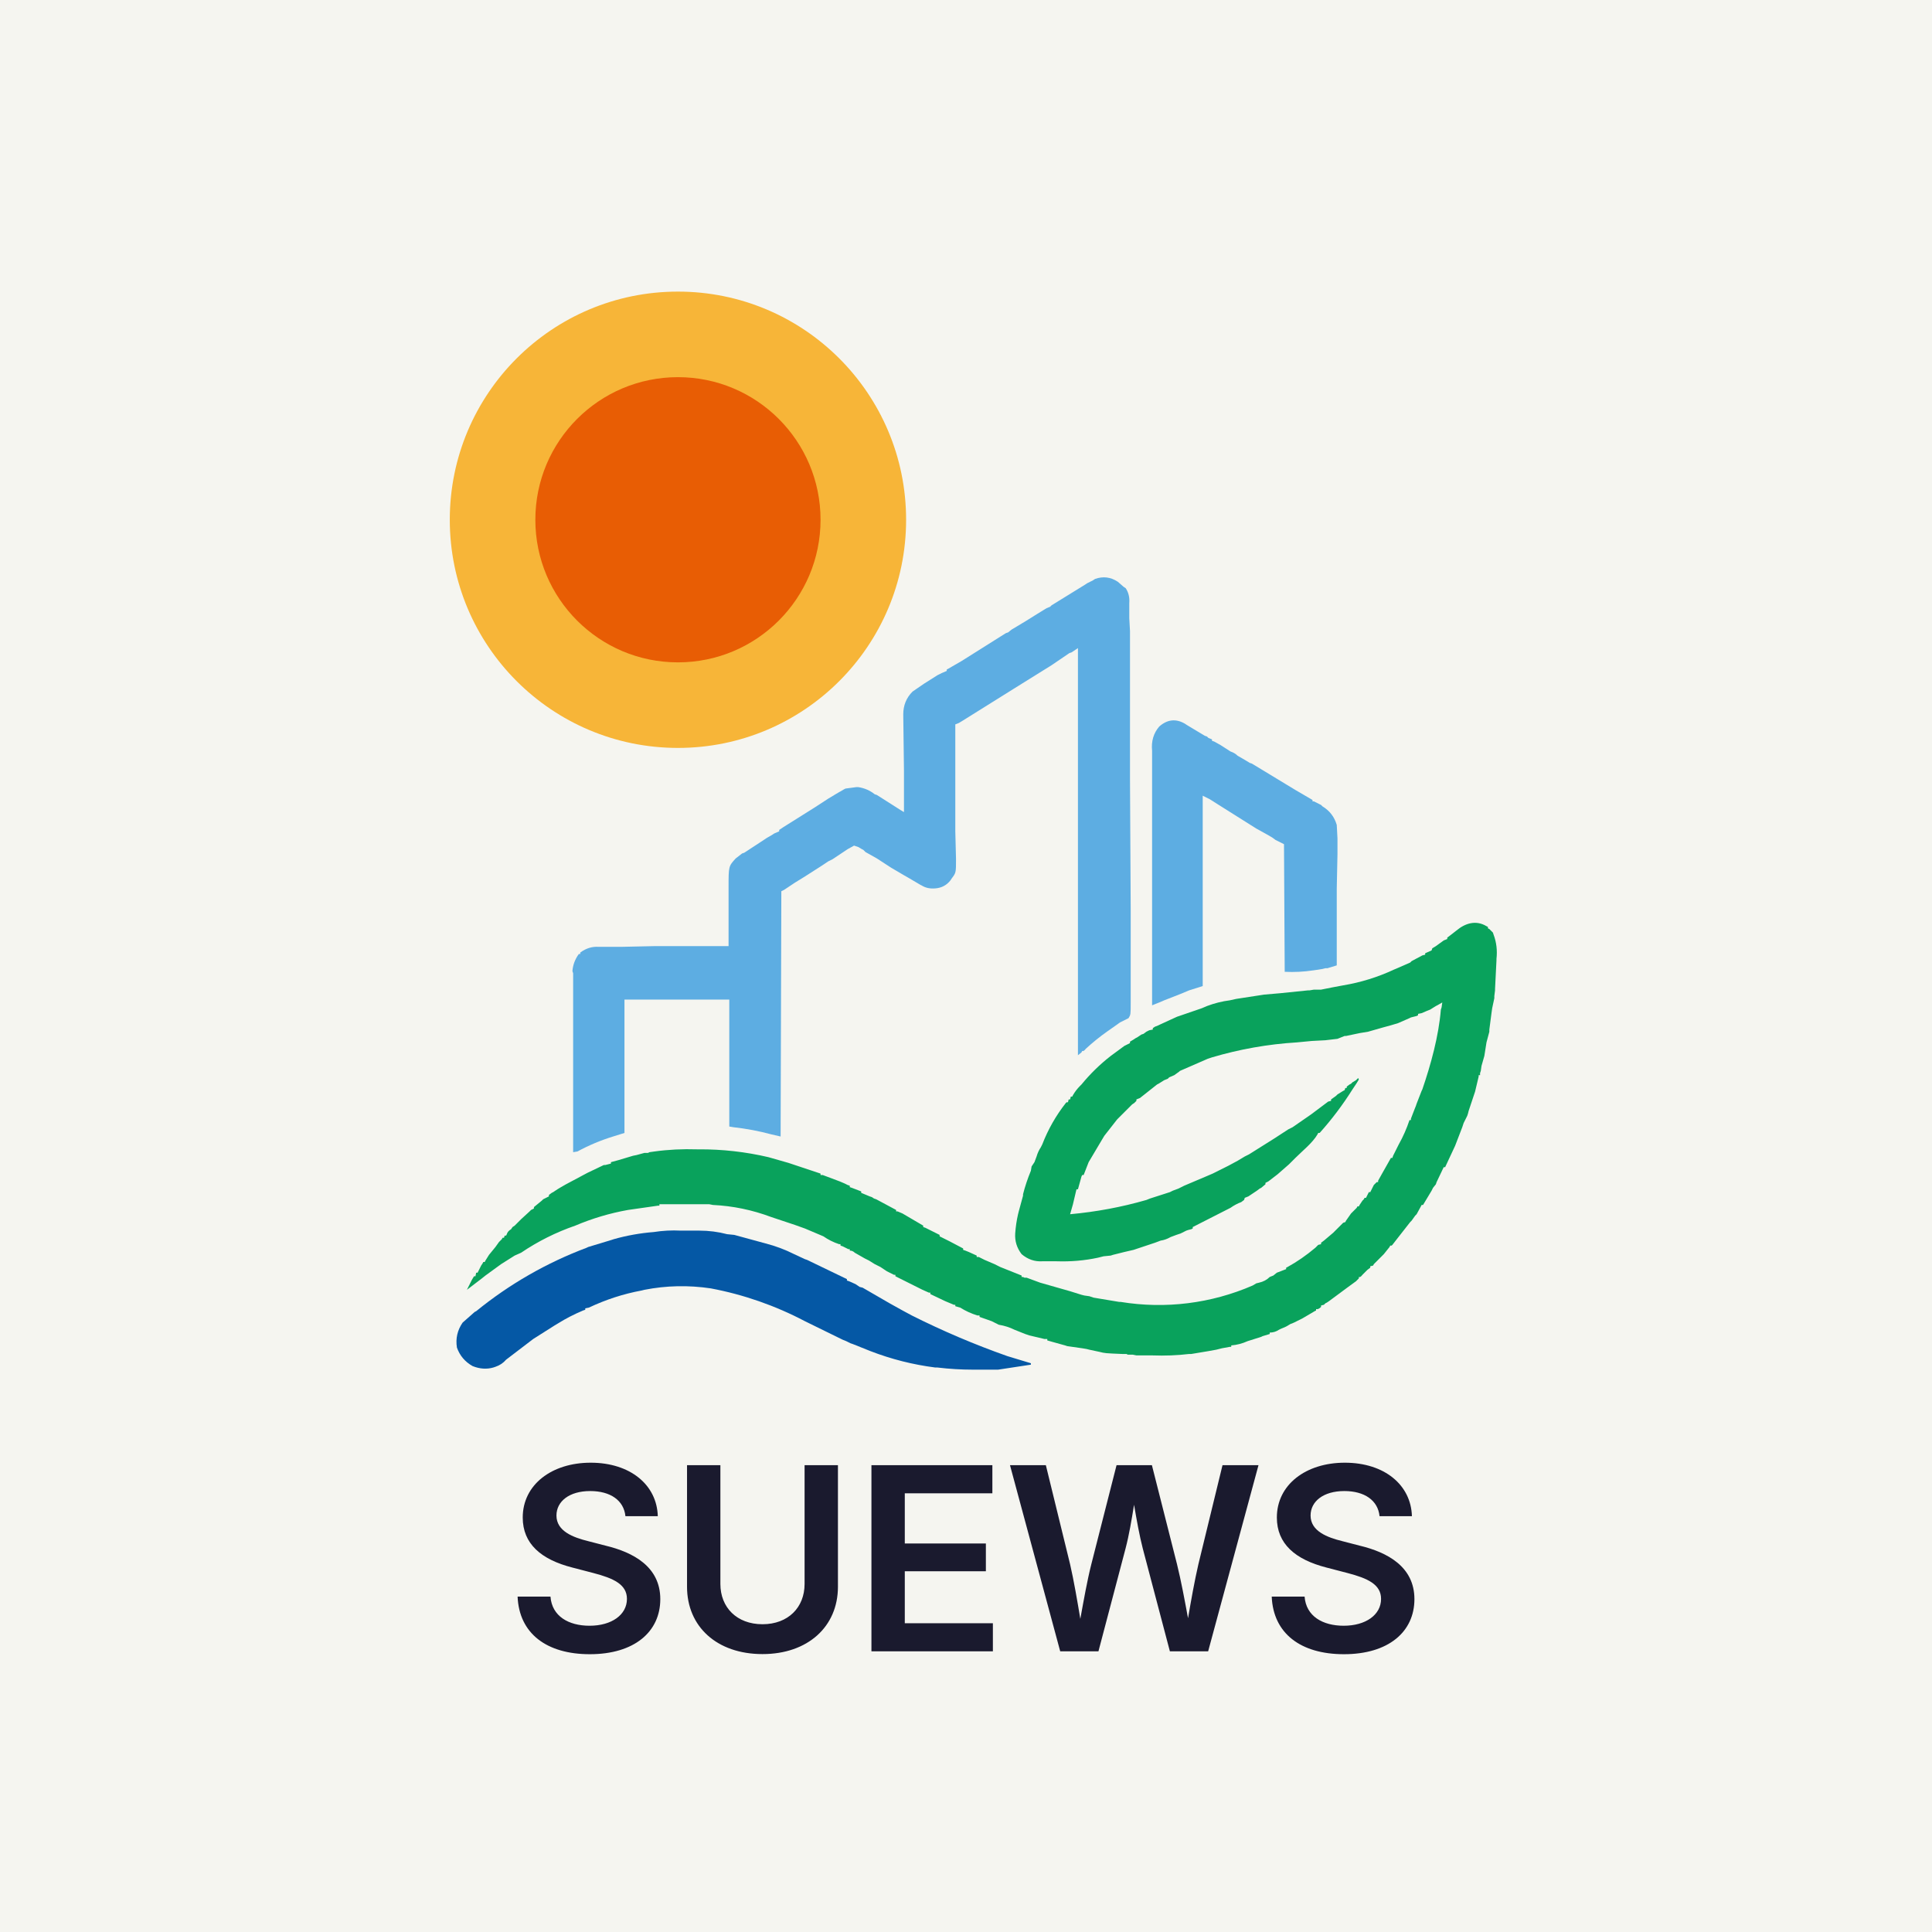
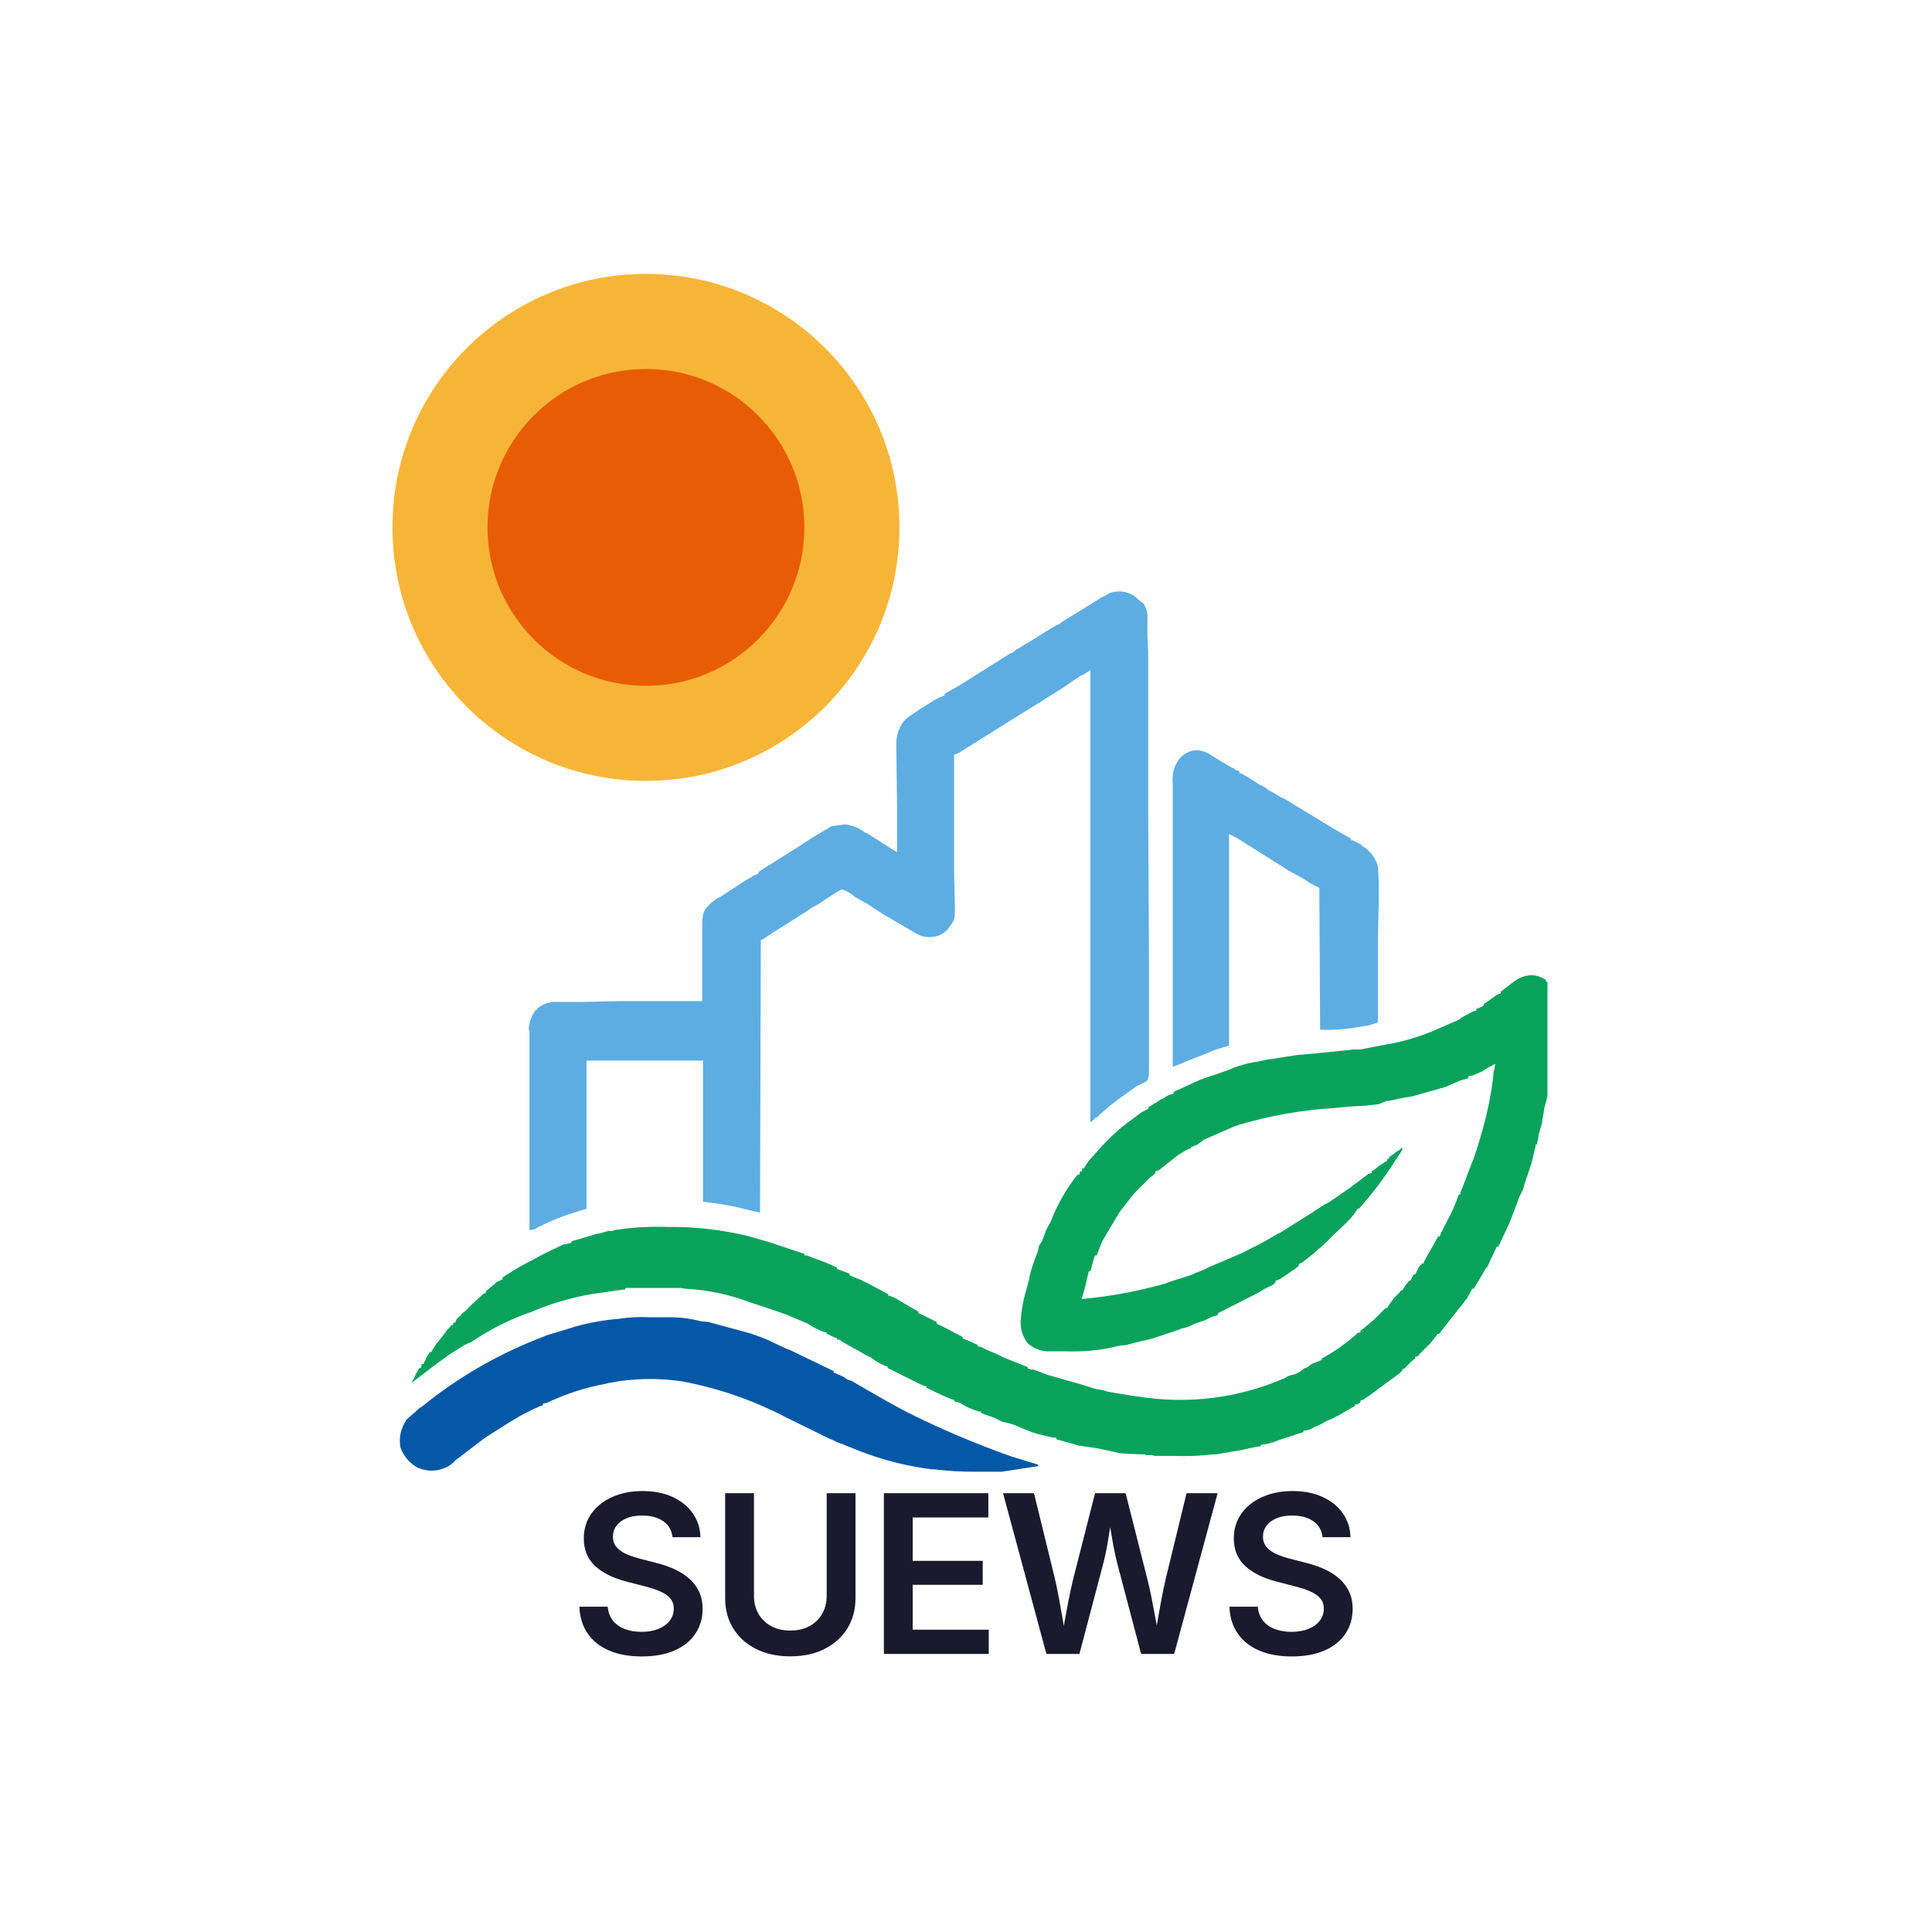
<svg xmlns="http://www.w3.org/2000/svg" viewBox="0 0 1000 1000" width="512" height="512">
-   <rect width="1000" height="1000" fill="#F5F5F0" />
-   <svg x="199.021" y="118.785" width="601.958" height="620" viewBox="290 240 1468 1512">
-     <g transform="translate(102.4, 102.4) scale(0.9)">
-       <circle id="sun-outer" cx="620" cy="560" r="320" fill="#F7B538" />
-       <circle id="sun-inner" cx="620" cy="560" r="200" fill="#E85D04" />
-       <path id="buildings-main" fill="#5DADE2" d="m1237 647 8 7 3 2q6 9 5 21v21l1 18v206l1 186v129c0 17 0 17-3 22l-12 6-7 5-10 7q-17 12-31 25-3 4-5 3l-1 2-5 4V740l-9 6-3 1-25 17-53 33-72 45-5 3-5 2v150l1 39c0 19 0 19-6 27l-2 3q-8 10-21 11-11 1-19-4l-2-1-17-10-7-4-17-10-20-13-16-9-2-2-1-1-2-1-5-3-6-2-9 5-21 14-6 3-9 6-25 16-13 8-15 10-4 2-1 344-13-3q-26-7-53-10l-6-1v-178H545v187l-16 5q-26 8-50 21l-6 1v-251l-1-3q1-13 9-24h2v-2q12-9 26-8h31l46-1h105v-83c0-29 0-29 10-40l9-7 3-1 29-19 3-2 7-4 3-2 7-3v-2l6-4 43-27 20-13 15-9 2-1 5-3 2-1 15-2h3q13 2 23 10l3 1 33 21 5 3v-58l-1-79q0-19 13-32l16-11 19-12 2-1 4-2 7-3v-2l2-1 19-11 54-34 8-5 3-1 5-4 15-9 5-3 16-10 13-8 5-2 2-2 47-29 3-2 8-4 3-2q17-6 32 4" />
-       <path id="buildings-detail" fill="#5DADE2" d="m1331 846 3 2 25 15 3 1 2 2 5 2v2l3 1 9 5 14 9q6 2 10 6l7 4 10 6 3 1 61 37 24 14v2h2l10 5 2 2q15 9 20 26l1 19v22l-1 48v108l-10 3-3 1h-3l-4 1-6 1-7 1q-20 3-40 2l-1-179-12-6-4-3-5-3-18-10-54-34-11-7-2-1-8-4v267l-19 6-12 5-23 9-7 3-10 4V884q-2-20 10-34 17-15 36-4" />
-       <path id="leaf-ground" fill="#09a25c" d="m1754 1130 2 1v2l2 1 5 5 1 3q6 16 4 34v2l-2 40v2l-1 8v3l-3 14-1 7-3 23v3l-4 15-3 19-4 14-1 7-1 3v3h-2v2l-5 21-1 3-8 24-1 4-1 3-1 2-4 8-2 6-10 26-7 15-7 15h-2l-10 21-1 3-4 5-2 4-9 15-3 5h-2l-1 2-6 11-2 2-5 7-2 2-18 23-7 9-1 1h-2l-1 2-8 10-6 6-4 4-2 2-2 2-1 2-4 1v2l-4 3-7 7q-3 4-5 3v2l-4 4-11 8-27 20-3 2-2 1-2 2-4 1v2q-4 4-7 3v2l-2 1-17 10-12 6-5 2-5 3-2 1-7 3-2 1q-6 4-13 4v2l-10 3-2 1-19 6q-11 5-23 6v2h-2l-11 2-4 1-4 1-11 2-24 4h-3q-25 3-52 2h-22l-5-1h-7l-2-1h-6c-24-1-24-1-32-3l-14-3-4-1-6-1-21-3-3-1-18-5-7-2v-2h-4l-21-5-6-2-15-6q-10-5-22-7l-10-5-17-6v-2h-3q-13-4-24-11l-7-2v-2h-2l-12-5-21-10v-2h-2l-9-4-12-6-8-4-2-1-4-2-8-4-4-2v-2h-2l-10-5-9-6-8-4-8-5-6-3-14-8q-3-3-7-3v-2h-2l-8-4-3-1v-2h-2q-12-4-22-11l-26-11-14-5-33-11q-40-15-82-17l-5-1h-70v2h-2l-42 6a343 343 0 0 0-74 22 323 323 0 0 0-76 38l-9 4-19 12-22 16-5 4-17 13-4 3 7-14 3-5h2l1-5h2l1-2 4-8 2-3 1-2h2l1-2 5-8 9-11 5-7 2-2 2-2 1-2h2l1-3h2l1-2q1-4 6-7l2-3 3-2 3-3 6-6 12-11 2-2 4-2v-2l11-9 2-2 8-4v-2l4-3 2-1 3-2 3-2 5-3 7-4 30-16 23-11h2l8-2v-2l11-3 20-6 5-1 11-3h5l2-1 7-1q29-4 60-3h2a416 416 0 0 1 98 11l28 8 30 10 15 5v2h3l24 9 7 3 4 2 3 1v2l3 1 13 5v2l12 5 3 1 3 2 3 1 28 15v2h2l7 3 29 17v2l3 1 10 5 10 5v2l2 1 10 5 2 1 19 10v2l3 1 5 2 11 5v2h3l8 4 14 6 8 4 30 12v2h2l2 1h3l19 7 35 10 7 2 16 5 4 1 7 1 6 2 36 6h2a331 331 0 0 0 185-23l5-3 4-1q9-2 15-8l5-2 5-4 13-5v-2l2-1q20-11 39-27l2-2 2-2 4-1v-2l4-3 13-11 2-2 12-12 3-1 1-2 7-10 8-8 1-2h2l1-2 4-6 2-2 1-2h2l1-2 3-6h2l1-2 4-8 2-2 2-2h2v-2l5-9 13-23h2l1-3 5-10 2-4 1-2q9-16 15-34h2v-2l5-13 2-5 1-3 7-18 1-2c12-35 23-75 26-112l1-3 1-7-7 4-2 1-8 5-5 2-7 3-5 1v2l-2 1-8 2-2 1-16 7-10 3-11 3-14 4-7 2-12 2-19 4h-2l-10 4-17 2-19 1-21 2a533 533 0 0 0-119 21l-6 2-39 17-1 1-7 5-7 3-2 2-5 2-8 5-2 1-24 19-5 2v2l-3 3-3 2-2 2-16 16-3 3-18 23-3 5-19 32-7 18h-2l-1 2-5 18h-2l-1 4-4 17-4 14q55-5 107-20l5-2 28-9 2-1 2-1 8-3 8-4 33-14 7-3 22-11 13-7 10-6 6-3 35-22 20-13 6-3 26-18 24-18 4-1v-2l7-5 2-2 8-5 2-1 1-3h2v-2l4-3 2-1 2-2 5-3 3-3 1 2-3 5-2 3-2 3-2 3a452 452 0 0 1-46 61h-2l-1 2c-7 12-21 23-31 33l-9 9-16 14-13 10-4 2v2l-6 5-2 1-4 3-6 4-3 2-3 2-5 2-1 3-4 3q-8 3-15 8l-53 27v2l-2 1-4 1-3 1-8 4-6 2-8 3q-7 4-14 5l-8 3-30 10-13 3-16 4-3 1-10 1-8 2q-28 6-58 5h-20q-16 1-29-10-10-13-9-29 1-14 4-27l1-4 6-22v-2q4-16 11-33l1-6 4-6 3-8q2-7 6-13l2-4a225 225 0 0 1 33-58l1-1h2l1-4h2l1-4h2l1-2q4-7 10-13l2-2a257 257 0 0 1 41-40l19-14 2-1 6-3v-2l5-3 3-2 2-1 6-4 3-1 4-3 2-1 2-1 5-1v-2l3-2 5-2 2-1 24-11 3-1 32-11 7-3q16-6 32-8l9-2 39-6 23-2 39-4h2l6-1h10l15-3 16-3a274 274 0 0 0 71-22l7-3 16-7 2-2 15-8 4-1v-2l9-4 1-3 5-3 11-8 5-2v-2l4-3 9-7c12-10 27-15 42-6" />
-       <path id="wave" fill="#0558a5" d="M624 1557h26q20 0 39 5l10 1 33 9 11 3a200 200 0 0 1 40 15l15 7 3 1 56 27v2l3 1 9 4 3 2 3 2 4 1 38 22 18 10 13 7a1153 1153 0 0 0 134 57l33 10v2l-46 7h-35q-25 0-50-3h-3q-47-6-91-23l-5-2-20-8-3-1-6-3-5-2-53-26a470 470 0 0 0-132-46q-47-7-93 2l-4 1q-38 7-74 24l-5 1v2l-3 1q-19 8-35 18l-5 3-30 19-38 29q-6 7-15 10l-3 1q-14 4-29-2-16-9-22-26-3-19 8-35l17-15 2-1a553 553 0 0 1 155-89l2-1 33-10 3-1a288 288 0 0 1 56-10q19-3 38-2" />
-     </g>
+   <svg x="199.021" y="141.765" width="601.958" height="620" viewBox="290 240 1468 1512">
+     <circle id="sun-outer" cx="620" cy="560" r="320" fill="#F7B538" />
+     <circle id="sun-inner" cx="620" cy="560" r="200" fill="#E85D04" />
+     <path id="buildings-main" fill="#5DADE2" d="m1237 647 8 7 3 2q6 9 5 21v21l1 18v206l1 186v129c0 17 0 17-3 22l-12 6-7 5-10 7q-17 12-31 25-3 4-5 3l-1 2-5 4V740l-9 6-3 1-25 17-53 33-72 45-5 3-5 2v150l1 39c0 19 0 19-6 27l-2 3q-8 10-21 11-11 1-19-4l-2-1-17-10-7-4-17-10-20-13-16-9-2-2-1-1-2-1-5-3-6-2-9 5-21 14-6 3-9 6-25 16-13 8-15 10-4 2-1 344-13-3q-26-7-53-10l-6-1v-178H545v187l-16 5q-26 8-50 21l-6 1v-251l-1-3q1-13 9-24h2v-2q12-9 26-8h31l46-1h105v-83c0-29 0-29 10-40l9-7 3-1 29-19 3-2 7-4 3-2 7-3v-2l6-4 43-27 20-13 15-9 2-1 5-3 2-1 15-2h3q13 2 23 10l3 1 33 21 5 3v-58l-1-79q0-19 13-32l16-11 19-12 2-1 4-2 7-3v-2l2-1 19-11 54-34 8-5 3-1 5-4 15-9 5-3 16-10 13-8 5-2 2-2 47-29 3-2 8-4 3-2q17-6 32 4" />
+     <path id="buildings-detail" fill="#5DADE2" d="m1331 846 3 2 25 15 3 1 2 2 5 2v2l3 1 9 5 14 9q6 2 10 6l7 4 10 6 3 1 61 37 24 14v2h2l10 5 2 2q15 9 20 26l1 19v22l-1 48v108l-10 3-3 1h-3l-4 1-6 1-7 1q-20 3-40 2l-1-179-12-6-4-3-5-3-18-10-54-34-11-7-2-1-8-4v267l-19 6-12 5-23 9-7 3-10 4V884q-2-20 10-34 17-15 36-4" />
+     <path id="leaf-ground" fill="#09a25c" d="m1754 1130 2 1v2l2 1 5 5 1 3q6 16 4 34v2l-2 40v2l-1 8v3l-3 14-1 7-3 23v3l-4 15-3 19-4 14-1 7-1 3v3h-2v2l-5 21-1 3-8 24-1 4-1 3-1 2-4 8-2 6-10 26-7 15-7 15h-2l-10 21-1 3-4 5-2 4-9 15-3 5h-2l-1 2-6 11-2 2-5 7-2 2-18 23-7 9-1 1h-2l-1 2-8 10-6 6-4 4-2 2-2 2-1 2-4 1v2l-4 3-7 7q-3 4-5 3v2l-4 4-11 8-27 20-3 2-2 1-2 2-4 1v2q-4 4-7 3v2l-2 1-17 10-12 6-5 2-5 3-2 1-7 3-2 1q-6 4-13 4v2l-10 3-2 1-19 6q-11 5-23 6v2h-2l-11 2-4 1-4 1-11 2-24 4h-3q-25 3-52 2h-22l-5-1h-7l-2-1h-6c-24-1-24-1-32-3l-14-3-4-1-6-1-21-3-3-1-18-5-7-2v-2h-4l-21-5-6-2-15-6q-10-5-22-7l-10-5-17-6v-2h-3q-13-4-24-11l-7-2v-2h-2l-12-5-21-10v-2h-2l-9-4-12-6-8-4-2-1-4-2-8-4-4-2v-2h-2l-10-5-9-6-8-4-8-5-6-3-14-8q-3-3-7-3v-2h-2l-8-4-3-1v-2h-2q-12-4-22-11l-26-11-14-5-33-11q-40-15-82-17l-5-1h-70v2h-2l-42 6a343 343 0 0 0-74 22 323 323 0 0 0-76 38l-9 4-19 12-22 16-5 4-17 13-4 3 7-14 3-5h2l1-5h2l1-2 4-8 2-3 1-2h2l1-2 5-8 9-11 5-7 2-2 2-2 1-2h2l1-3h2l1-2q1-4 6-7l2-3 3-2 3-3 6-6 12-11 2-2 4-2v-2l11-9 2-2 8-4v-2l4-3 2-1 3-2 3-2 5-3 7-4 30-16 23-11h2l8-2v-2l11-3 20-6 5-1 11-3h5l2-1 7-1q29-4 60-3h2a416 416 0 0 1 98 11l28 8 30 10 15 5v2h3l24 9 7 3 4 2 3 1v2l3 1 13 5v2l12 5 3 1 3 2 3 1 28 15v2h2l7 3 29 17v2l3 1 10 5 10 5v2l2 1 10 5 2 1 19 10v2l3 1 5 2 11 5v2h3l8 4 14 6 8 4 30 12v2h2l2 1h3l19 7 35 10 7 2 16 5 4 1 7 1 6 2 36 6h2a331 331 0 0 0 185-23l5-3 4-1q9-2 15-8l5-2 5-4 13-5v-2l2-1q20-11 39-27l2-2 2-2 4-1v-2l4-3 13-11 2-2 12-12 3-1 1-2 7-10 8-8 1-2h2l1-2 4-6 2-2 1-2h2l1-2 3-6h2l1-2 4-8 2-2 2-2h2v-2l5-9 13-23h2l1-3 5-10 2-4 1-2q9-16 15-34h2v-2l5-13 2-5 1-3 7-18 1-2c12-35 23-75 26-112l1-3 1-7-7 4-2 1-8 5-5 2-7 3-5 1v2l-2 1-8 2-2 1-16 7-10 3-11 3-14 4-7 2-12 2-19 4h-2l-10 4-17 2-19 1-21 2a533 533 0 0 0-119 21l-6 2-39 17-1 1-7 5-7 3-2 2-5 2-8 5-2 1-24 19-5 2v2l-3 3-3 2-2 2-16 16-3 3-18 23-3 5-19 32-7 18h-2l-1 2-5 18h-2l-1 4-4 17-4 14q55-5 107-20l5-2 28-9 2-1 2-1 8-3 8-4 33-14 7-3 22-11 13-7 10-6 6-3 35-22 20-13 6-3 26-18 24-18 4-1v-2l7-5 2-2 8-5 2-1 1-3h2v-2l4-3 2-1 2-2 5-3 3-3 1 2-3 5-2 3-2 3-2 3a452 452 0 0 1-46 61h-2l-1 2c-7 12-21 23-31 33l-9 9-16 14-13 10-4 2v2l-6 5-2 1-4 3-6 4-3 2-3 2-5 2-1 3-4 3q-8 3-15 8l-53 27v2l-2 1-4 1-3 1-8 4-6 2-8 3q-7 4-14 5l-8 3-30 10-13 3-16 4-3 1-10 1-8 2q-28 6-58 5h-20q-16 1-29-10-10-13-9-29 1-14 4-27l1-4 6-22v-2q4-16 11-33l1-6 4-6 3-8q2-7 6-13l2-4a225 225 0 0 1 33-58l1-1h2l1-4h2l1-4h2l1-2q4-7 10-13l2-2a257 257 0 0 1 41-40l19-14 2-1 6-3v-2l5-3 3-2 2-1 6-4 3-1 4-3 2-1 2-1 5-1v-2l3-2 5-2 2-1 24-11 3-1 32-11 7-3q16-6 32-8l9-2 39-6 23-2 39-4h2l6-1h10l15-3 16-3a274 274 0 0 0 71-22l7-3 16-7 2-2 15-8 4-1v-2l9-4 1-3 5-3 11-8 5-2v-2l4-3 9-7c12-10 27-15 42-6" />
+     <path id="wave" fill="#0558a5" d="M624 1557h26q20 0 39 5l10 1 33 9 11 3a200 200 0 0 1 40 15l15 7 3 1 56 27v2l3 1 9 4 3 2 3 2 4 1 38 22 18 10 13 7a1153 1153 0 0 0 134 57l33 10v2l-46 7h-35q-25 0-50-3h-3q-47-6-91-23l-5-2-20-8-3-1-6-3-5-2-53-26a470 470 0 0 0-132-46q-47-7-93 2l-4 1q-38 7-74 24l-5 1v2l-3 1q-19 8-35 18l-5 3-30 19-38 29q-6 7-15 10l-3 1q-14 4-29-2-16-9-22-26-3-19 8-35l17-15 2-1a553 553 0 0 1 155-89l2-1 33-10 3-1a288 288 0 0 1 56-10q19-3 38-2" />
  </svg>
-   <text x="500" y="854.729" font-family="Inter, system-ui, -apple-system, sans-serif" font-size="132.431" font-weight="600" fill="#1a1a2e" text-anchor="middle" letter-spacing="-2">SUEWS</text>
+   <path d="M37.58 1.28L37.58 1.28Q27.92 1.28 20.80-1.73Q13.68-4.75 9.66-10.50Q5.64-16.25 5.31-24.46L5.31-24.46L19.99-24.46Q20.38-20.10 22.73-17.20Q25.07-14.30 28.93-12.87Q32.78-11.45 37.47-11.45L37.47-11.45Q42.39-11.45 46.16-12.96Q49.93-14.46 52.05-17.17Q54.17-19.88 54.17-23.46L54.17-23.46Q54.17-26.69 52.30-28.82Q50.43-30.94 47.05-32.42Q43.67-33.90 39.15-35.02L39.15-35.02L29.71-37.47Q19.27-40.15 13.43-45.57Q7.60-50.99 7.60-59.81L7.60-59.81Q7.60-67.18 11.56-72.71Q15.53-78.24 22.39-81.28Q29.26-84.33 37.98-84.33L37.98-84.33Q46.85-84.33 53.56-81.26Q60.26-78.18 64.03-72.77Q67.80-67.35 67.96-60.43L67.96-60.43L53.50-60.43Q52.94-65.79 48.73-68.72Q44.51-71.65 37.75-71.65L37.75-71.65Q33.06-71.65 29.68-70.23Q26.30-68.80 24.49-66.34Q22.67-63.89 22.67-60.70L22.67-60.70Q22.67-57.24 24.82-55.01Q26.97-52.77 30.24-51.43Q33.51-50.09 36.86-49.26L36.86-49.26L44.62-47.25Q49.26-46.13 53.61-44.29Q57.97-42.44 61.46-39.62Q64.95-36.80 67.01-32.78Q69.08-28.76 69.08-23.34L69.08-23.34Q69.08-16.03 65.34-10.47Q61.60-4.91 54.56-1.81Q47.52 1.28 37.58 1.28ZM114.49 1.23L114.49 1.23Q104.33 1.23 96.74-2.60Q89.14-6.42 84.95-13.21Q80.76-19.99 80.76-28.87L80.76-28.87L80.76-83.21L95.67-83.21L95.67-30.10Q95.67-24.91 97.99-20.83Q100.31-16.75 104.53-14.44Q108.74-12.12 114.49-12.12L114.49-12.12Q120.25-12.12 124.46-14.44Q128.68-16.75 131.00-20.83Q133.31-24.91 133.31-30.10L133.31-30.10L133.31-83.21L148.22-83.21L148.22-28.87Q148.22-19.99 144.01-13.21Q139.79-6.42 132.23-2.60Q124.66 1.23 114.49 1.23ZM217.20 0L162.92 0L162.92-83.21L216.98-83.21L216.98-70.64L177.83-70.64L177.83-48.19L214.08-48.19L214.08-35.80L177.83-35.80L177.83-12.57L217.20-12.57L217.20 0ZM264.13 0L247.04 0L224.59-83.21L240.61-83.21L251.45-38.92Q252.57-34.12 253.54-28.82Q254.52-23.51 255.44-18.15Q256.36-12.79 257.20-7.65L257.20-7.65L254.80-7.65Q255.75-12.79 256.70-18.15Q257.65-23.51 258.71-28.82Q259.77-34.12 260.94-38.92L260.94-38.92L272.22-83.21L288.03-83.21L299.25-38.92Q300.48-34.12 301.51-28.82Q302.55-23.51 303.52-18.15Q304.50-12.79 305.51-7.65L305.51-7.65L302.94-7.65Q303.83-12.79 304.75-18.15Q305.67-23.51 306.68-28.82Q307.69-34.12 308.80-38.92L308.80-38.92L319.58-83.21L335.66-83.21L313.16 0L296.07 0L283.95-45.96Q282.28-52.38 281.02-59.92Q279.76-67.46 278.31-75.89L278.31-75.89L281.88-75.89Q280.32-67.74 279.20-60.34Q278.09-52.94 276.24-45.96L276.24-45.96L264.13 0ZM374.04 1.28L374.04 1.28Q364.38 1.28 357.26-1.73Q350.14-4.75 346.12-10.50Q342.10-16.25 341.76-24.46L341.76-24.46L356.45-24.46Q356.84-20.10 359.19-17.20Q361.53-14.30 365.38-12.87Q369.24-11.45 373.93-11.45L373.93-11.45Q378.84-11.45 382.61-12.96Q386.38-14.46 388.50-17.17Q390.63-19.88 390.63-23.46L390.63-23.46Q390.63-26.69 388.76-28.82Q386.88-30.94 383.51-32.42Q380.13-33.90 375.60-35.02L375.60-35.02L366.17-37.47Q355.72-40.15 349.89-45.57Q344.05-50.99 344.05-59.81L344.05-59.81Q344.05-67.18 348.02-72.71Q351.98-78.24 358.85-81.28Q365.72-84.33 374.43-84.33L374.43-84.33Q383.31-84.33 390.01-81.26Q396.71-78.18 400.48-72.77Q404.25-67.35 404.42-60.43L404.42-60.43L389.96-60.43Q389.40-65.79 385.18-68.72Q380.97-71.65 374.21-71.65L374.21-71.65Q369.52-71.65 366.14-70.23Q362.76-68.80 360.94-66.34Q359.13-63.89 359.13-60.70L359.13-60.70Q359.13-57.24 361.28-55.01Q363.43-52.77 366.70-51.43Q369.96-50.09 373.31-49.26L373.31-49.26L381.08-47.25Q385.71-46.13 390.07-44.29Q394.42-42.44 397.91-39.62Q401.40-36.80 403.47-32.78Q405.54-28.76 405.54-23.34L405.54-23.34Q405.54-16.03 401.80-10.47Q398.05-4.91 391.02-1.81Q383.98 1.28 374.04 1.28Z" fill="#1a1a2e" transform="translate(294.5787, 856.092)" class="text-path" />
</svg>
